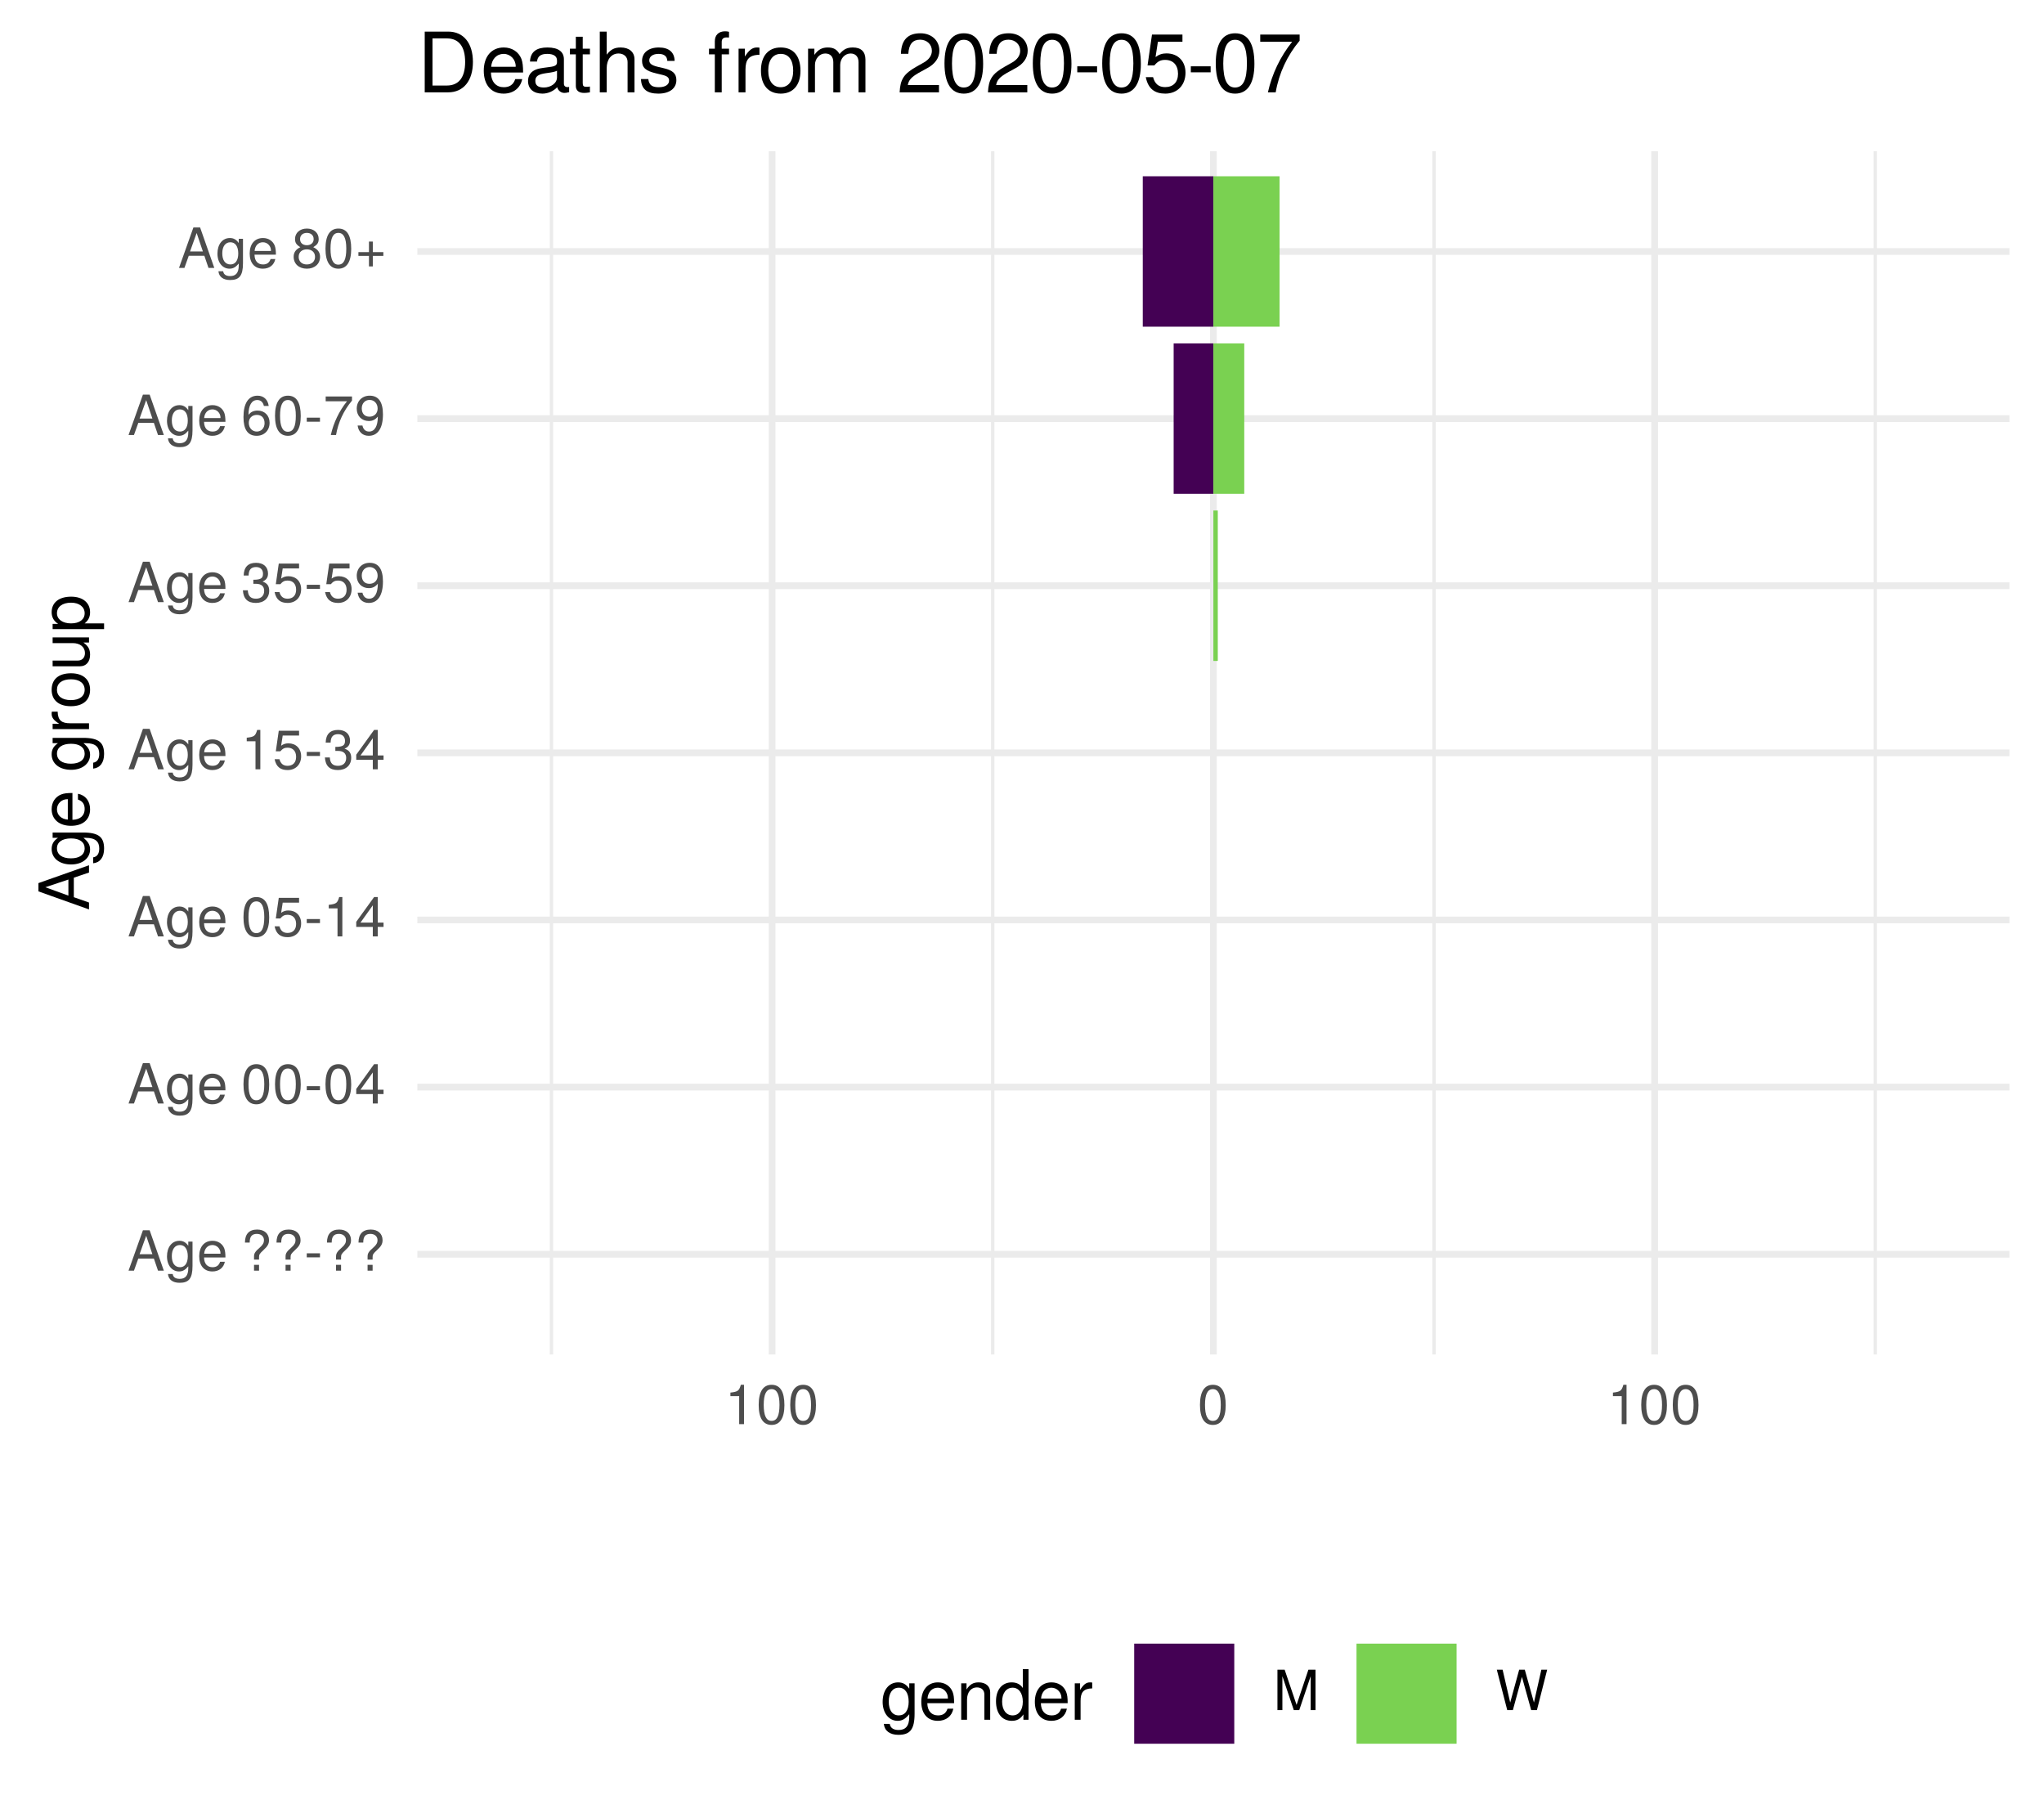
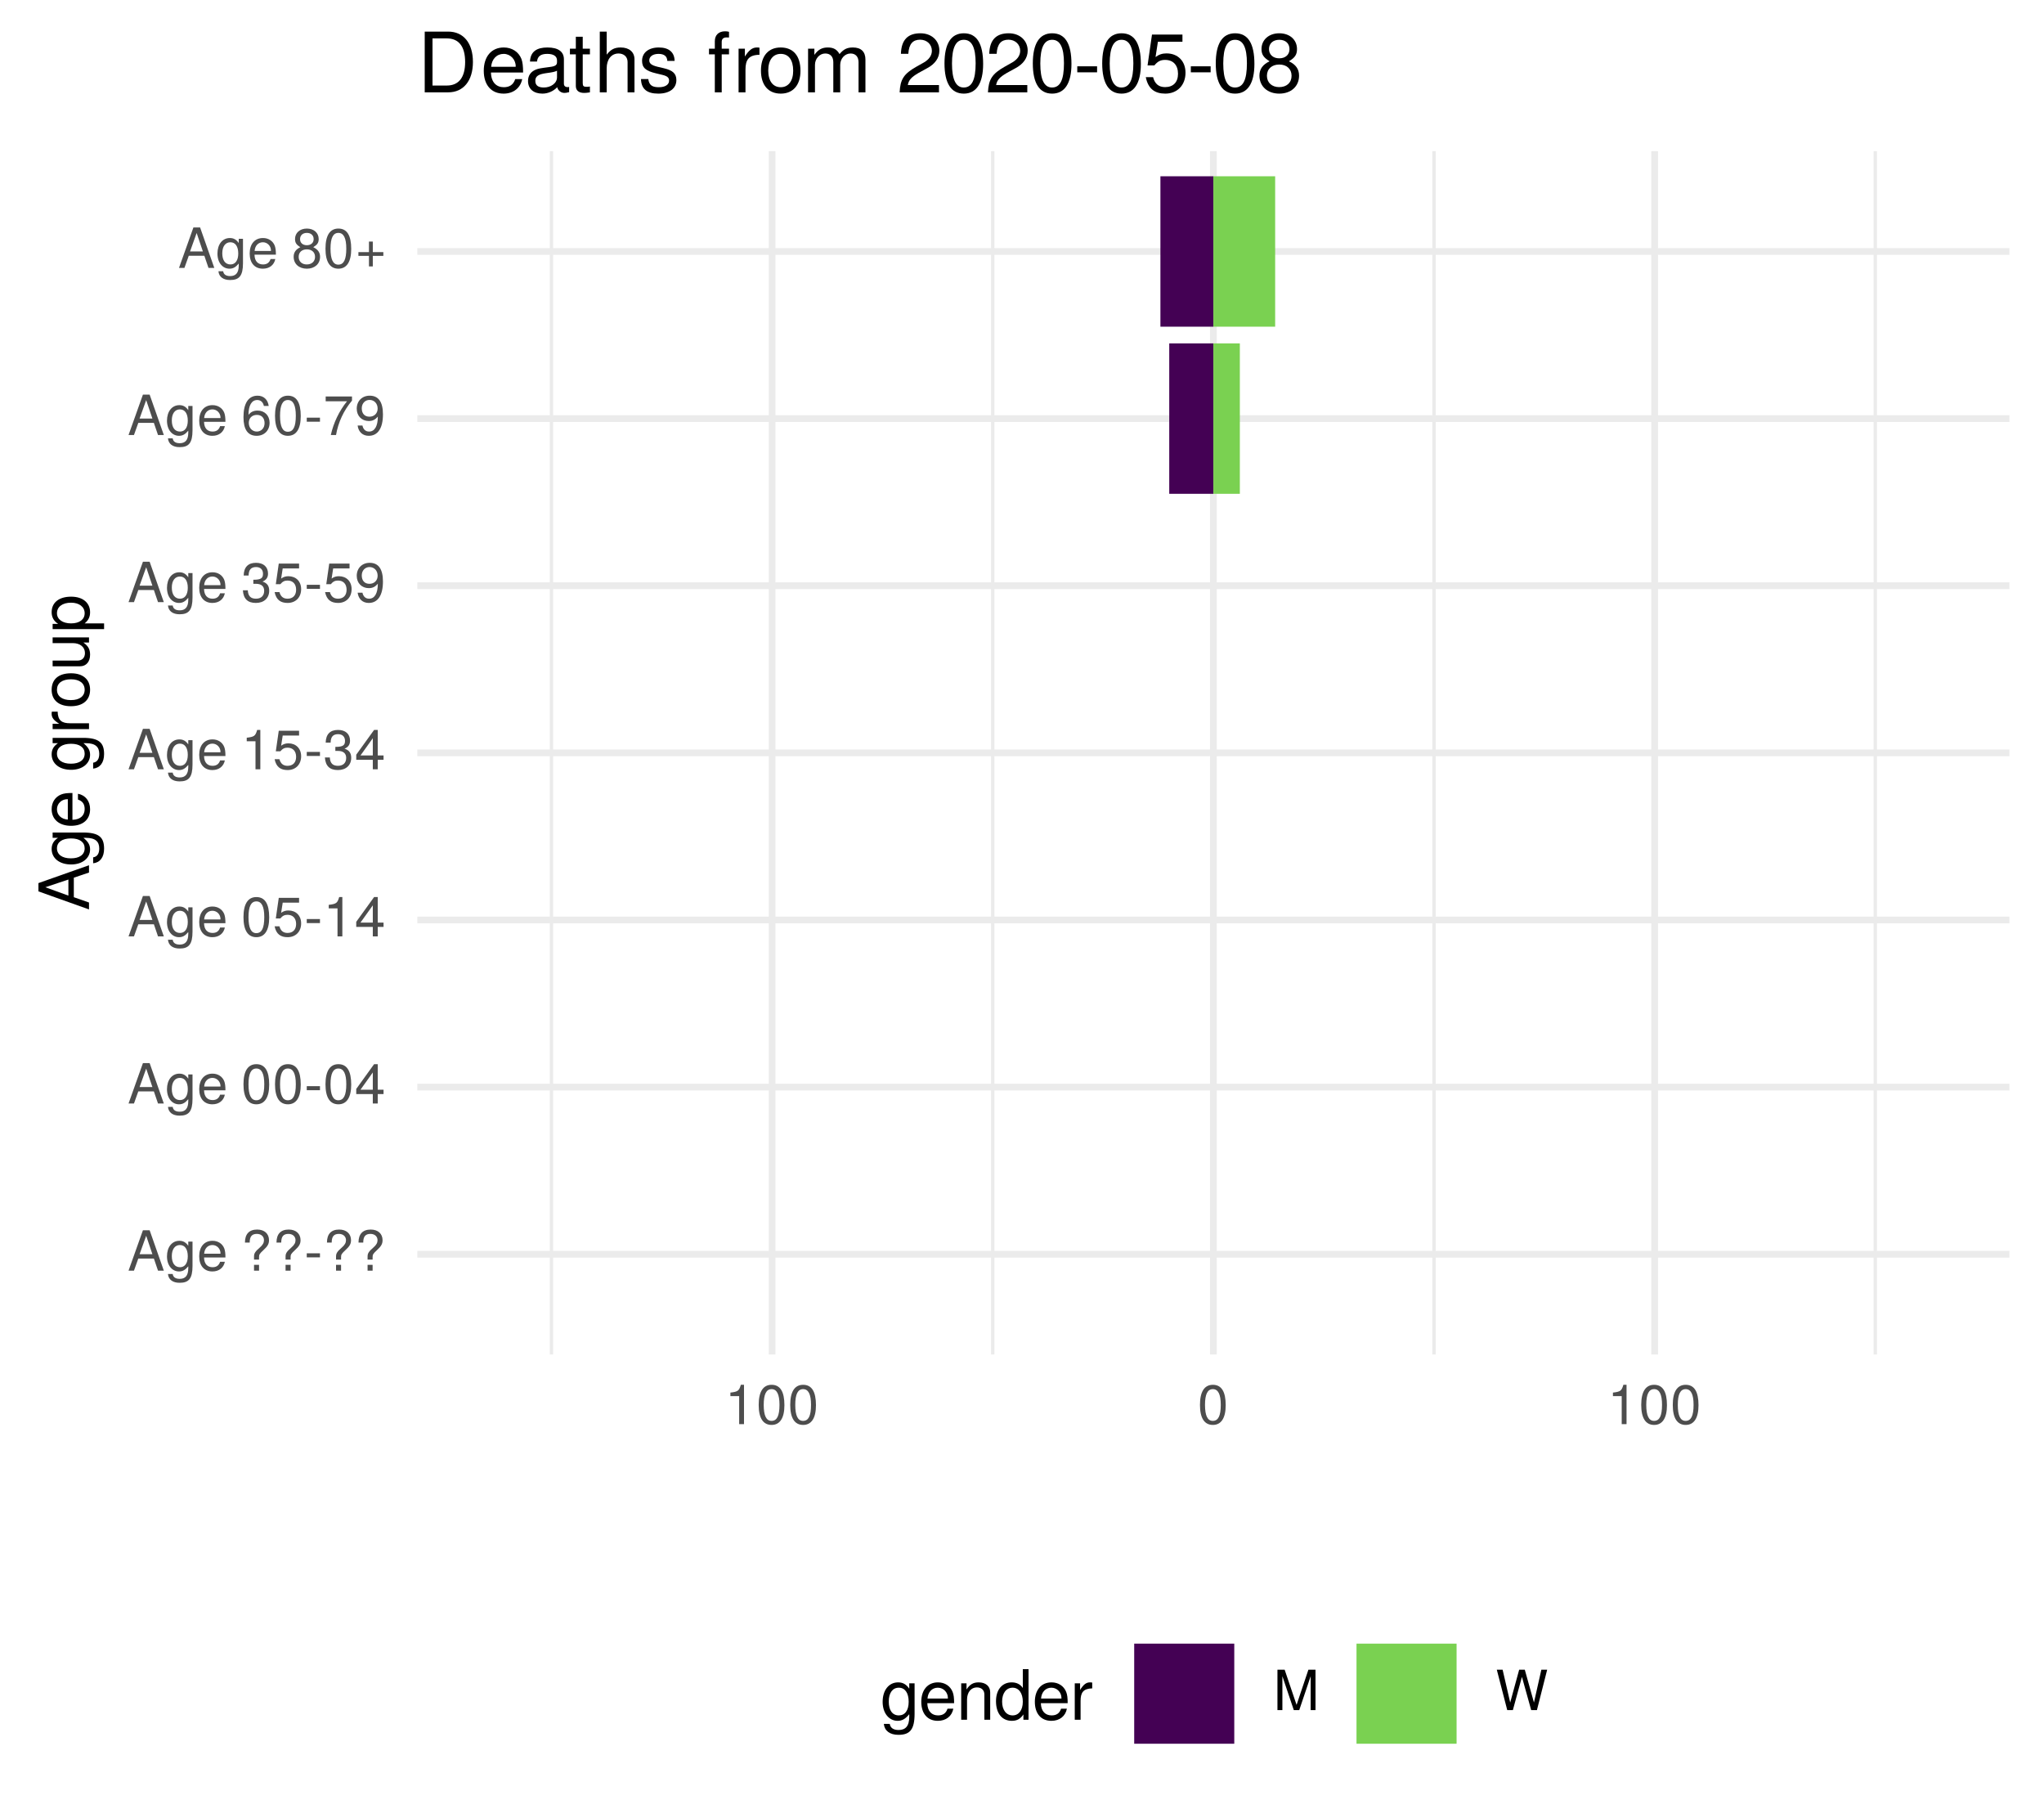
<svg xmlns="http://www.w3.org/2000/svg" xmlns:xlink="http://www.w3.org/1999/xlink" width="324pt" height="288pt" viewBox="0 0 324 288" version="1.1">
  <defs>
    <g>
      <symbol overflow="visible" id="glyph0-0">
        <path style="stroke:none;" d="" />
      </symbol>
      <symbol overflow="visible" id="glyph0-1">
        <path style="stroke:none;" d="M 5.75 0 L 3.5 -6.406 L 2.438 -6.406 L 0.156 0 L 1.016 0 L 1.703 -1.922 L 4.172 -1.922 L 4.828 0 Z M 3.938 -2.609 L 1.906 -2.609 L 2.953 -5.531 Z M 3.938 -2.609 " />
      </symbol>
      <symbol overflow="visible" id="glyph0-2">
        <path style="stroke:none;" d="M 4.297 -0.75 L 4.297 -4.609 L 3.625 -4.609 L 3.625 -3.938 C 3.25 -4.484 2.812 -4.734 2.219 -4.734 C 1.047 -4.734 0.25 -3.75 0.25 -2.266 C 0.25 -0.812 1.078 0.125 2.156 0.125 C 2.734 0.125 3.141 -0.109 3.625 -0.688 L 3.625 -0.391 C 3.625 0.828 3.125 1.297 2.266 1.297 C 1.688 1.297 1.234 1.094 1.156 0.531 L 0.406 0.531 C 0.484 1.406 1.156 1.922 2.25 1.922 C 3.688 1.922 4.297 1.281 4.297 -0.75 Z M 3.547 -2.281 C 3.547 -1.172 3.078 -0.547 2.312 -0.547 C 1.5 -0.547 1.016 -1.188 1.016 -2.312 C 1.016 -3.406 1.516 -4.062 2.297 -4.062 C 3.094 -4.062 3.547 -3.391 3.547 -2.281 Z M 3.547 -2.281 " />
      </symbol>
      <symbol overflow="visible" id="glyph0-3">
        <path style="stroke:none;" d="M 4.516 -2.094 C 4.516 -2.766 4.453 -3.188 4.328 -3.531 C 4.031 -4.281 3.328 -4.734 2.469 -4.734 C 1.172 -4.734 0.359 -3.797 0.359 -2.281 C 0.359 -0.766 1.156 0.125 2.453 0.125 C 3.5 0.125 4.234 -0.469 4.422 -1.406 L 3.672 -1.406 C 3.469 -0.797 3.062 -0.547 2.469 -0.547 C 1.703 -0.547 1.141 -1.031 1.125 -2.094 Z M 3.734 -2.75 C 3.734 -2.75 3.734 -2.703 3.719 -2.688 L 1.141 -2.688 C 1.203 -3.516 1.719 -4.062 2.453 -4.062 C 3.172 -4.062 3.734 -3.469 3.734 -2.75 Z M 3.734 -2.75 " />
      </symbol>
      <symbol overflow="visible" id="glyph0-4">
        <path style="stroke:none;" d="" />
      </symbol>
      <symbol overflow="visible" id="glyph0-5">
        <path style="stroke:none;" d="M 4.422 -4.828 C 4.422 -5.859 3.688 -6.516 2.547 -6.516 C 1.281 -6.516 0.609 -5.812 0.609 -4.453 L 1.359 -4.453 C 1.359 -5.422 1.719 -5.828 2.5 -5.828 C 3.172 -5.828 3.625 -5.422 3.625 -4.828 C 3.625 -4.422 3.438 -4.078 2.969 -3.672 C 2.453 -3.203 2.453 -3.203 2.297 -3 C 2.109 -2.75 2.047 -2.547 2.047 -2.234 L 2.047 -1.75 L 2.844 -1.75 L 2.844 -2.156 C 2.844 -2.547 2.938 -2.703 3.531 -3.25 C 4.203 -3.859 4.422 -4.25 4.422 -4.828 Z M 2.844 0 L 2.844 -0.922 L 2.047 -0.922 L 2.047 0 Z M 2.844 0 " />
      </symbol>
      <symbol overflow="visible" id="glyph0-6">
        <path style="stroke:none;" d="M 2.5 -2.109 L 2.5 -2.75 L 0.406 -2.75 L 0.406 -2.109 Z M 2.5 -2.109 " />
      </symbol>
      <symbol overflow="visible" id="glyph0-7">
        <path style="stroke:none;" d="M 4.453 -3 C 4.453 -5.156 3.781 -6.234 2.422 -6.234 C 1.078 -6.234 0.375 -5.141 0.375 -3.047 C 0.375 -0.953 1.078 0.125 2.422 0.125 C 3.734 0.125 4.453 -0.953 4.453 -3 Z M 3.672 -3.062 C 3.672 -1.297 3.266 -0.516 2.406 -0.516 C 1.578 -0.516 1.172 -1.344 1.172 -3.047 C 1.172 -4.75 1.578 -5.547 2.422 -5.547 C 3.25 -5.547 3.672 -4.734 3.672 -3.062 Z M 3.672 -3.062 " />
      </symbol>
      <symbol overflow="visible" id="glyph0-8">
        <path style="stroke:none;" d="M 4.578 -1.5 L 4.578 -2.188 L 3.656 -2.188 L 3.656 -6.234 L 3.078 -6.234 L 0.25 -2.312 L 0.25 -1.5 L 2.875 -1.5 L 2.875 0 L 3.656 0 L 3.656 -1.5 Z M 2.875 -2.188 L 0.922 -2.188 L 2.875 -4.922 Z M 2.875 -2.188 " />
      </symbol>
      <symbol overflow="visible" id="glyph0-9">
        <path style="stroke:none;" d="M 4.516 -2.062 C 4.516 -3.297 3.688 -4.109 2.5 -4.109 C 2.062 -4.109 1.703 -4 1.344 -3.734 L 1.594 -5.344 L 4.188 -5.344 L 4.188 -6.109 L 0.969 -6.109 L 0.5 -2.844 L 1.219 -2.844 C 1.578 -3.266 1.875 -3.422 2.359 -3.422 C 3.188 -3.422 3.719 -2.891 3.719 -1.969 C 3.719 -1.062 3.203 -0.547 2.359 -0.547 C 1.688 -0.547 1.266 -0.891 1.078 -1.594 L 0.312 -1.594 C 0.562 -0.359 1.266 0.125 2.375 0.125 C 3.641 0.125 4.516 -0.75 4.516 -2.062 Z M 4.516 -2.062 " />
      </symbol>
      <symbol overflow="visible" id="glyph0-10">
        <path style="stroke:none;" d="M 3.047 0 L 3.047 -6.234 L 2.547 -6.234 C 2.266 -5.281 2.094 -5.141 0.891 -5 L 0.891 -4.438 L 2.281 -4.438 L 2.281 0 Z M 3.047 0 " />
      </symbol>
      <symbol overflow="visible" id="glyph0-11">
        <path style="stroke:none;" d="M 4.453 -1.812 C 4.453 -2.562 4.141 -3.016 3.391 -3.266 C 3.969 -3.5 4.266 -3.891 4.266 -4.516 C 4.266 -5.594 3.547 -6.234 2.359 -6.234 C 1.109 -6.234 0.438 -5.547 0.406 -4.219 L 1.188 -4.219 C 1.203 -5.141 1.578 -5.562 2.375 -5.562 C 3.062 -5.562 3.469 -5.156 3.469 -4.5 C 3.469 -3.828 3.188 -3.547 1.938 -3.547 L 1.938 -2.906 L 2.359 -2.906 C 3.219 -2.906 3.656 -2.5 3.656 -1.797 C 3.656 -1.016 3.172 -0.547 2.359 -0.547 C 1.516 -0.547 1.109 -0.969 1.062 -1.875 L 0.281 -1.875 C 0.375 -0.5 1.062 0.125 2.344 0.125 C 3.625 0.125 4.453 -0.641 4.453 -1.812 Z M 4.453 -1.812 " />
      </symbol>
      <symbol overflow="visible" id="glyph0-12">
        <path style="stroke:none;" d="M 4.484 -3.266 C 4.484 -5.219 3.797 -6.234 2.375 -6.234 C 1.188 -6.234 0.328 -5.391 0.328 -4.172 C 0.328 -3.016 1.125 -2.219 2.25 -2.219 C 2.844 -2.219 3.266 -2.438 3.672 -2.922 C 3.672 -1.406 3.172 -0.547 2.281 -0.547 C 1.734 -0.547 1.359 -0.891 1.234 -1.5 L 0.469 -1.5 C 0.609 -0.469 1.281 0.125 2.234 0.125 C 3.688 0.125 4.484 -1.109 4.484 -3.266 Z M 3.641 -4.188 C 3.641 -3.422 3.094 -2.906 2.344 -2.906 C 1.594 -2.906 1.125 -3.391 1.125 -4.234 C 1.125 -5.016 1.656 -5.562 2.359 -5.562 C 3.094 -5.562 3.641 -5 3.641 -4.188 Z M 3.641 -4.188 " />
      </symbol>
      <symbol overflow="visible" id="glyph0-13">
        <path style="stroke:none;" d="M 4.516 -1.938 C 4.516 -3.094 3.719 -3.875 2.609 -3.875 C 1.984 -3.875 1.5 -3.641 1.172 -3.188 C 1.172 -4.703 1.672 -5.547 2.562 -5.547 C 3.109 -5.547 3.484 -5.203 3.609 -4.609 L 4.375 -4.609 C 4.234 -5.625 3.562 -6.234 2.609 -6.234 C 1.156 -6.234 0.375 -5.016 0.375 -2.844 C 0.375 -0.891 1.047 0.125 2.469 0.125 C 3.656 0.125 4.516 -0.719 4.516 -1.938 Z M 3.719 -1.875 C 3.719 -1.094 3.188 -0.547 2.484 -0.547 C 1.766 -0.547 1.219 -1.125 1.219 -1.922 C 1.219 -2.688 1.734 -3.188 2.5 -3.188 C 3.25 -3.188 3.719 -2.703 3.719 -1.875 Z M 3.719 -1.875 " />
      </symbol>
      <symbol overflow="visible" id="glyph0-14">
        <path style="stroke:none;" d="M 4.578 -5.453 L 4.578 -6.109 L 0.406 -6.109 L 0.406 -5.344 L 3.781 -5.344 C 2.531 -3.781 1.656 -1.953 1.219 0 L 2.047 0 C 2.391 -2.016 3.266 -3.891 4.578 -5.453 Z M 4.578 -5.453 " />
      </symbol>
      <symbol overflow="visible" id="glyph0-15">
        <path style="stroke:none;" d="M 4.516 -1.766 C 4.516 -2.453 4.156 -2.938 3.438 -3.281 C 4.078 -3.672 4.297 -3.984 4.297 -4.578 C 4.297 -5.547 3.531 -6.234 2.422 -6.234 C 1.312 -6.234 0.547 -5.547 0.547 -4.578 C 0.547 -4 0.75 -3.672 1.391 -3.281 C 0.672 -2.938 0.328 -2.453 0.328 -1.766 C 0.328 -0.625 1.188 0.125 2.422 0.125 C 3.656 0.125 4.516 -0.625 4.516 -1.766 Z M 3.5 -4.562 C 3.5 -3.969 3.062 -3.594 2.422 -3.594 C 1.766 -3.594 1.344 -3.969 1.344 -4.562 C 1.344 -5.156 1.766 -5.547 2.422 -5.547 C 3.078 -5.547 3.5 -5.156 3.5 -4.562 Z M 3.719 -1.75 C 3.719 -1.016 3.188 -0.547 2.406 -0.547 C 1.641 -0.547 1.125 -1.016 1.125 -1.75 C 1.125 -2.484 1.641 -2.938 2.422 -2.938 C 3.188 -2.938 3.719 -2.484 3.719 -1.75 Z M 3.719 -1.75 " />
      </symbol>
      <symbol overflow="visible" id="glyph0-16">
        <path style="stroke:none;" d="M 4.547 -1.906 L 4.547 -2.5 L 2.875 -2.5 L 2.875 -4.172 L 2.266 -4.172 L 2.266 -2.5 L 0.594 -2.5 L 0.594 -1.906 L 2.266 -1.906 L 2.266 -0.234 L 2.875 -0.234 L 2.875 -1.906 Z M 4.547 -1.906 " />
      </symbol>
      <symbol overflow="visible" id="glyph0-17">
        <path style="stroke:none;" d="M 6.688 0 L 6.688 -6.406 L 5.562 -6.406 L 3.688 -0.828 L 1.797 -6.406 L 0.656 -6.406 L 0.656 0 L 1.438 0 L 1.438 -5.375 L 3.25 0 L 4.109 0 L 5.922 -5.375 L 5.922 0 Z M 6.688 0 " />
      </symbol>
      <symbol overflow="visible" id="glyph0-18">
        <path style="stroke:none;" d="M 8.172 -6.406 L 7.25 -6.406 L 6.078 -1.203 L 4.625 -6.406 L 3.734 -6.406 L 2.312 -1.203 L 1.109 -6.406 L 0.188 -6.406 L 1.844 0 L 2.734 0 L 4.172 -5.266 L 5.641 0 L 6.547 0 Z M 8.172 -6.406 " />
      </symbol>
      <symbol overflow="visible" id="glyph1-0">
        <path style="stroke:none;" d="" />
      </symbol>
      <symbol overflow="visible" id="glyph1-1">
        <path style="stroke:none;" d="M 0 -7.188 L -8.016 -4.359 L -8.016 -3.047 L 0 -0.188 L 0 -1.281 L -2.406 -2.125 L -2.406 -5.219 L 0 -6.031 Z M -3.266 -4.922 L -3.266 -2.375 L -6.922 -3.703 Z M -3.266 -4.922 " />
      </symbol>
      <symbol overflow="visible" id="glyph1-2">
        <path style="stroke:none;" d="M -0.953 -5.375 L -5.766 -5.375 L -5.766 -4.531 L -4.922 -4.531 C -5.609 -4.062 -5.922 -3.516 -5.922 -2.766 C -5.922 -1.312 -4.703 -0.312 -2.828 -0.312 C -1.016 -0.312 0.172 -1.344 0.172 -2.688 C 0.172 -3.422 -0.141 -3.922 -0.875 -4.531 L -0.484 -4.531 C 1.047 -4.531 1.625 -3.906 1.625 -2.844 C 1.625 -2.109 1.359 -1.547 0.656 -1.438 L 0.656 -0.5 C 1.75 -0.609 2.391 -1.453 2.391 -2.812 C 2.391 -4.609 1.594 -5.375 -0.953 -5.375 Z M -2.844 -4.438 C -1.469 -4.438 -0.688 -3.844 -0.688 -2.875 C -0.688 -1.875 -1.484 -1.281 -2.875 -1.281 C -4.266 -1.281 -5.078 -1.891 -5.078 -2.875 C -5.078 -3.859 -4.25 -4.438 -2.844 -4.438 Z M -2.844 -4.438 " />
      </symbol>
      <symbol overflow="visible" id="glyph1-3">
        <path style="stroke:none;" d="M -2.625 -5.641 C -3.453 -5.641 -3.984 -5.578 -4.406 -5.406 C -5.359 -5.031 -5.922 -4.156 -5.922 -3.078 C -5.922 -1.469 -4.734 -0.438 -2.844 -0.438 C -0.953 -0.438 0.172 -1.438 0.172 -3.062 C 0.172 -4.375 -0.578 -5.297 -1.75 -5.516 L -1.75 -4.594 C -0.984 -4.344 -0.688 -3.828 -0.688 -3.094 C -0.688 -2.141 -1.297 -1.422 -2.625 -1.391 Z M -3.438 -4.656 C -3.438 -4.656 -3.391 -4.656 -3.359 -4.656 L -3.359 -1.422 C -4.391 -1.5 -5.078 -2.141 -5.078 -3.062 C -5.078 -3.969 -4.328 -4.656 -3.438 -4.656 Z M -3.438 -4.656 " />
      </symbol>
      <symbol overflow="visible" id="glyph1-4">
        <path style="stroke:none;" d="" />
      </symbol>
      <symbol overflow="visible" id="glyph1-5">
        <path style="stroke:none;" d="M -4.969 -3.531 L -5.891 -3.531 C -5.922 -3.375 -5.922 -3.297 -5.922 -3.172 C -5.922 -2.578 -5.578 -2.141 -4.719 -1.609 L -5.766 -1.609 L -5.766 -0.766 L 0 -0.766 L 0 -1.688 L -2.984 -1.688 C -4.297 -1.688 -4.938 -2.109 -4.969 -3.531 Z M -4.969 -3.531 " />
      </symbol>
      <symbol overflow="visible" id="glyph1-6">
        <path style="stroke:none;" d="M -2.844 -5.609 C -4.828 -5.609 -5.922 -4.656 -5.922 -2.984 C -5.922 -1.375 -4.812 -0.391 -2.875 -0.391 C -0.953 -0.391 0.172 -1.359 0.172 -3 C 0.172 -4.625 -0.953 -5.609 -2.844 -5.609 Z M -2.844 -4.656 C -1.5 -4.656 -0.688 -4.016 -0.688 -3 C -0.688 -1.984 -1.484 -1.359 -2.875 -1.359 C -4.266 -1.359 -5.078 -1.984 -5.078 -3 C -5.078 -4.031 -4.281 -4.656 -2.844 -4.656 Z M -2.844 -4.656 " />
      </symbol>
      <symbol overflow="visible" id="glyph1-7">
        <path style="stroke:none;" d="M 0 -5.297 L -5.766 -5.297 L -5.766 -4.391 L -2.578 -4.391 C -1.406 -4.391 -0.641 -3.766 -0.641 -2.812 C -0.641 -2.094 -1.078 -1.625 -1.766 -1.625 L -5.766 -1.625 L -5.766 -0.719 L -1.406 -0.719 C -0.453 -0.719 0.172 -1.438 0.172 -2.547 C 0.172 -3.406 -0.125 -3.938 -0.891 -4.484 L 0 -4.484 Z M 0 -5.297 " />
      </symbol>
      <symbol overflow="visible" id="glyph1-8">
        <path style="stroke:none;" d="M -2.828 -5.75 C -4.766 -5.75 -5.922 -4.812 -5.922 -3.281 C -5.922 -2.5 -5.578 -1.875 -4.891 -1.438 L -5.766 -1.438 L -5.766 -0.609 L 2.391 -0.609 L 2.391 -1.516 L -0.688 -1.516 C -0.094 -2 0.172 -2.547 0.172 -3.281 C 0.172 -4.781 -0.984 -5.75 -2.828 -5.75 Z M -2.844 -4.797 C -1.547 -4.797 -0.688 -4.125 -0.688 -3.125 C -0.688 -2.156 -1.484 -1.516 -2.844 -1.516 C -4.188 -1.516 -5.078 -2.156 -5.078 -3.125 C -5.078 -4.141 -4.219 -4.797 -2.844 -4.797 Z M -2.844 -4.797 " />
      </symbol>
      <symbol overflow="visible" id="glyph2-0">
        <path style="stroke:none;" d="" />
      </symbol>
      <symbol overflow="visible" id="glyph2-1">
        <path style="stroke:none;" d="M 5.375 -0.953 L 5.375 -5.766 L 4.531 -5.766 L 4.531 -4.922 C 4.062 -5.609 3.516 -5.922 2.766 -5.922 C 1.312 -5.922 0.312 -4.703 0.312 -2.828 C 0.312 -1.016 1.344 0.172 2.688 0.172 C 3.422 0.172 3.922 -0.141 4.531 -0.875 L 4.531 -0.484 C 4.531 1.047 3.906 1.625 2.844 1.625 C 2.109 1.625 1.547 1.359 1.438 0.656 L 0.5 0.656 C 0.609 1.75 1.453 2.391 2.812 2.391 C 4.609 2.391 5.375 1.594 5.375 -0.953 Z M 4.438 -2.844 C 4.438 -1.469 3.844 -0.688 2.875 -0.688 C 1.875 -0.688 1.281 -1.484 1.281 -2.875 C 1.281 -4.266 1.891 -5.078 2.875 -5.078 C 3.859 -5.078 4.438 -4.25 4.438 -2.844 Z M 4.438 -2.844 " />
      </symbol>
      <symbol overflow="visible" id="glyph2-2">
        <path style="stroke:none;" d="M 5.641 -2.625 C 5.641 -3.453 5.578 -3.984 5.406 -4.406 C 5.031 -5.359 4.156 -5.922 3.078 -5.922 C 1.469 -5.922 0.438 -4.734 0.438 -2.844 C 0.438 -0.953 1.438 0.172 3.062 0.172 C 4.375 0.172 5.297 -0.578 5.516 -1.75 L 4.594 -1.75 C 4.344 -0.984 3.828 -0.688 3.094 -0.688 C 2.141 -0.688 1.422 -1.297 1.391 -2.625 Z M 4.656 -3.438 C 4.656 -3.438 4.656 -3.391 4.656 -3.359 L 1.422 -3.359 C 1.5 -4.391 2.141 -5.078 3.062 -5.078 C 3.969 -5.078 4.656 -4.328 4.656 -3.438 Z M 4.656 -3.438 " />
      </symbol>
      <symbol overflow="visible" id="glyph2-3">
        <path style="stroke:none;" d="M 5.359 0 L 5.359 -4.359 C 5.359 -5.312 4.641 -5.922 3.531 -5.922 C 2.672 -5.922 2.125 -5.594 1.609 -4.797 L 1.609 -5.766 L 0.766 -5.766 L 0.766 0 L 1.688 0 L 1.688 -3.172 C 1.688 -4.359 2.328 -5.125 3.25 -5.125 C 3.984 -5.125 4.438 -4.688 4.438 -4 L 4.438 0 Z M 5.359 0 " />
      </symbol>
      <symbol overflow="visible" id="glyph2-4">
        <path style="stroke:none;" d="M 5.438 0 L 5.438 -8.016 L 4.531 -8.016 L 4.531 -5.031 C 4.141 -5.625 3.531 -5.922 2.766 -5.922 C 1.266 -5.922 0.281 -4.781 0.281 -2.938 C 0.281 -0.984 1.25 0.172 2.797 0.172 C 3.594 0.172 4.141 -0.125 4.625 -0.844 L 4.625 0 Z M 4.531 -2.859 C 4.531 -1.531 3.891 -0.688 2.922 -0.688 C 1.906 -0.688 1.25 -1.547 1.25 -2.875 C 1.25 -4.219 1.906 -5.078 2.922 -5.078 C 3.906 -5.078 4.531 -4.188 4.531 -2.859 Z M 4.531 -2.859 " />
      </symbol>
      <symbol overflow="visible" id="glyph2-5">
        <path style="stroke:none;" d="M 3.531 -4.969 L 3.531 -5.891 C 3.375 -5.922 3.297 -5.922 3.172 -5.922 C 2.578 -5.922 2.141 -5.578 1.609 -4.719 L 1.609 -5.766 L 0.766 -5.766 L 0.766 0 L 1.688 0 L 1.688 -2.984 C 1.688 -4.297 2.109 -4.938 3.531 -4.969 Z M 3.531 -4.969 " />
      </symbol>
      <symbol overflow="visible" id="glyph3-0">
        <path style="stroke:none;" d="" />
      </symbol>
      <symbol overflow="visible" id="glyph3-1">
        <path style="stroke:none;" d="M 8.812 -4.812 C 8.812 -7.797 7.328 -9.625 4.891 -9.625 L 1.172 -9.625 L 1.172 0 L 4.891 0 C 7.312 0 8.812 -1.828 8.812 -4.812 Z M 7.578 -4.812 C 7.578 -2.375 6.578 -1.078 4.672 -1.078 L 2.406 -1.078 L 2.406 -8.547 L 4.672 -8.547 C 6.578 -8.547 7.578 -7.266 7.578 -4.812 Z M 7.578 -4.812 " />
      </symbol>
      <symbol overflow="visible" id="glyph3-2">
        <path style="stroke:none;" d="M 6.766 -3.141 C 6.766 -4.141 6.688 -4.781 6.5 -5.297 C 6.047 -6.438 4.984 -7.109 3.703 -7.109 C 1.766 -7.109 0.531 -5.688 0.531 -3.422 C 0.531 -1.156 1.734 0.203 3.672 0.203 C 5.25 0.203 6.344 -0.703 6.625 -2.094 L 5.516 -2.094 C 5.219 -1.188 4.594 -0.812 3.703 -0.812 C 2.562 -0.812 1.703 -1.562 1.672 -3.141 Z M 5.594 -4.125 C 5.594 -4.125 5.594 -4.062 5.578 -4.047 L 1.703 -4.047 C 1.797 -5.266 2.578 -6.094 3.688 -6.094 C 4.766 -6.094 5.594 -5.203 5.594 -4.125 Z M 5.594 -4.125 " />
      </symbol>
      <symbol overflow="visible" id="glyph3-3">
        <path style="stroke:none;" d="M 7.062 -0.031 L 7.062 -0.859 C 6.938 -0.828 6.891 -0.828 6.828 -0.828 C 6.438 -0.828 6.234 -1.031 6.234 -1.375 L 6.234 -5.234 C 6.234 -6.453 5.328 -7.109 3.625 -7.109 C 1.953 -7.109 0.922 -6.469 0.859 -4.875 L 1.969 -4.875 C 2.062 -5.719 2.562 -6.094 3.594 -6.094 C 4.578 -6.094 5.141 -5.734 5.141 -5.062 L 5.141 -4.781 C 5.141 -4.312 4.859 -4.125 3.984 -4.016 C 2.422 -3.812 2.188 -3.766 1.766 -3.594 C 0.969 -3.266 0.547 -2.641 0.547 -1.797 C 0.547 -0.547 1.422 0.203 2.828 0.203 C 3.703 0.203 4.562 -0.172 5.172 -0.812 C 5.297 -0.297 5.766 0.094 6.312 0.094 C 6.531 0.094 6.703 0.062 7.062 -0.031 Z M 5.141 -2.391 C 5.141 -1.406 4.125 -0.766 3.062 -0.766 C 2.203 -0.766 1.703 -1.062 1.703 -1.828 C 1.703 -2.547 2.188 -2.859 3.359 -3.031 C 4.531 -3.188 4.766 -3.25 5.141 -3.422 Z M 5.141 -2.391 " />
      </symbol>
      <symbol overflow="visible" id="glyph3-4">
        <path style="stroke:none;" d="M 3.359 0 L 3.359 -0.922 C 3.203 -0.891 3.031 -0.875 2.828 -0.875 C 2.344 -0.875 2.219 -1 2.219 -1.484 L 2.219 -6.016 L 3.359 -6.016 L 3.359 -6.922 L 2.219 -6.922 L 2.219 -8.812 L 1.125 -8.812 L 1.125 -6.922 L 0.188 -6.922 L 0.188 -6.016 L 1.125 -6.016 L 1.125 -1 C 1.125 -0.297 1.594 0.094 2.453 0.094 C 2.719 0.094 2.984 0.062 3.359 0 Z M 3.359 0 " />
      </symbol>
      <symbol overflow="visible" id="glyph3-5">
        <path style="stroke:none;" d="M 6.422 0 L 6.422 -5.234 C 6.422 -6.391 5.578 -7.109 4.234 -7.109 C 3.266 -7.109 2.672 -6.812 2.016 -5.969 L 2.016 -9.625 L 0.922 -9.625 L 0.922 0 L 2.016 0 L 2.016 -3.812 C 2.016 -5.234 2.766 -6.156 3.891 -6.156 C 4.672 -6.156 5.328 -5.703 5.328 -4.797 L 5.328 0 Z M 6.422 0 " />
      </symbol>
      <symbol overflow="visible" id="glyph3-6">
        <path style="stroke:none;" d="M 6.062 -1.938 C 6.062 -2.969 5.484 -3.484 4.109 -3.812 L 3.047 -4.062 C 2.156 -4.281 1.766 -4.562 1.766 -5.062 C 1.766 -5.688 2.344 -6.094 3.234 -6.094 C 4.125 -6.094 4.594 -5.719 4.625 -4.984 L 5.781 -4.984 C 5.766 -6.344 4.875 -7.109 3.281 -7.109 C 1.656 -7.109 0.625 -6.281 0.625 -5 C 0.625 -3.922 1.172 -3.406 2.812 -3.016 L 3.844 -2.766 C 4.609 -2.578 4.906 -2.344 4.906 -1.844 C 4.906 -1.203 4.266 -0.812 3.297 -0.812 C 2.312 -0.812 1.75 -1.062 1.609 -2.109 L 0.453 -2.109 C 0.5 -0.516 1.406 0.203 3.203 0.203 C 4.953 0.203 6.062 -0.609 6.062 -1.938 Z M 6.062 -1.938 " />
      </symbol>
      <symbol overflow="visible" id="glyph3-7">
        <path style="stroke:none;" d="" />
      </symbol>
      <symbol overflow="visible" id="glyph3-8">
        <path style="stroke:none;" d="M 3.406 -6.016 L 3.406 -6.922 L 2.25 -6.922 L 2.25 -8 C 2.25 -8.469 2.516 -8.703 3.031 -8.703 C 3.109 -8.703 3.156 -8.703 3.406 -8.688 L 3.406 -9.594 C 3.156 -9.656 3.016 -9.672 2.781 -9.672 C 1.766 -9.672 1.156 -9.078 1.156 -8.094 L 1.156 -6.922 L 0.234 -6.922 L 0.234 -6.016 L 1.156 -6.016 L 1.156 0 L 2.25 0 L 2.25 -6.016 Z M 3.406 -6.016 " />
      </symbol>
      <symbol overflow="visible" id="glyph3-9">
        <path style="stroke:none;" d="M 4.234 -5.953 L 4.234 -7.078 C 4.047 -7.109 3.969 -7.109 3.812 -7.109 C 3.109 -7.109 2.562 -6.688 1.922 -5.672 L 1.922 -6.922 L 0.922 -6.922 L 0.922 0 L 2.016 0 L 2.016 -3.594 C 2.016 -5.156 2.531 -5.922 4.234 -5.953 Z M 4.234 -5.953 " />
      </symbol>
      <symbol overflow="visible" id="glyph3-10">
        <path style="stroke:none;" d="M 6.734 -3.406 C 6.734 -5.797 5.578 -7.109 3.594 -7.109 C 1.656 -7.109 0.469 -5.781 0.469 -3.453 C 0.469 -1.141 1.641 0.203 3.609 0.203 C 5.547 0.203 6.734 -1.141 6.734 -3.406 Z M 5.578 -3.422 C 5.578 -1.797 4.812 -0.812 3.609 -0.812 C 2.375 -0.812 1.625 -1.781 1.625 -3.453 C 1.625 -5.125 2.375 -6.094 3.609 -6.094 C 4.844 -6.094 5.578 -5.141 5.578 -3.422 Z M 5.578 -3.422 " />
      </symbol>
      <symbol overflow="visible" id="glyph3-11">
        <path style="stroke:none;" d="M 10.031 0 L 10.031 -5.188 C 10.031 -6.438 9.344 -7.109 8.047 -7.109 C 7.125 -7.109 6.578 -6.844 5.922 -6.062 C 5.516 -6.797 4.969 -7.109 4.062 -7.109 C 3.141 -7.109 2.531 -6.766 1.938 -5.938 L 1.938 -6.922 L 0.938 -6.922 L 0.938 0 L 2.031 0 L 2.031 -4.344 C 2.031 -5.344 2.766 -6.156 3.656 -6.156 C 4.469 -6.156 4.938 -5.656 4.938 -4.766 L 4.938 0 L 6.031 0 L 6.031 -4.344 C 6.031 -5.344 6.766 -6.156 7.672 -6.156 C 8.469 -6.156 8.938 -5.641 8.938 -4.766 L 8.938 0 Z M 10.031 0 " />
      </symbol>
      <symbol overflow="visible" id="glyph3-12">
        <path style="stroke:none;" d="M 6.75 -6.609 C 6.75 -8.203 5.516 -9.359 3.75 -9.359 C 1.828 -9.359 0.719 -8.391 0.656 -6.109 L 1.828 -6.109 C 1.922 -7.688 2.562 -8.344 3.703 -8.344 C 4.766 -8.344 5.562 -7.594 5.562 -6.594 C 5.562 -5.844 5.125 -5.219 4.297 -4.734 L 3.078 -4.047 C 1.125 -2.938 0.547 -2.062 0.453 0 L 6.688 0 L 6.688 -1.156 L 1.75 -1.156 C 1.875 -1.922 2.297 -2.406 3.453 -3.078 L 4.766 -3.797 C 6.078 -4.484 6.75 -5.469 6.75 -6.609 Z M 6.75 -6.609 " />
      </symbol>
      <symbol overflow="visible" id="glyph3-13">
        <path style="stroke:none;" d="M 6.688 -4.5 C 6.688 -7.75 5.672 -9.359 3.625 -9.359 C 1.609 -9.359 0.562 -7.719 0.562 -4.578 C 0.562 -1.422 1.625 0.203 3.625 0.203 C 5.609 0.203 6.688 -1.422 6.688 -4.5 Z M 5.5 -4.609 C 5.5 -1.953 4.891 -0.766 3.609 -0.766 C 2.375 -0.766 1.75 -2 1.75 -4.562 C 1.75 -7.125 2.375 -8.328 3.625 -8.328 C 4.891 -8.328 5.5 -7.109 5.5 -4.609 Z M 5.5 -4.609 " />
      </symbol>
      <symbol overflow="visible" id="glyph3-14">
        <path style="stroke:none;" d="M 3.75 -3.172 L 3.75 -4.125 L 0.609 -4.125 L 0.609 -3.172 Z M 3.75 -3.172 " />
      </symbol>
      <symbol overflow="visible" id="glyph3-15">
        <path style="stroke:none;" d="M 6.766 -3.109 C 6.766 -4.953 5.547 -6.172 3.75 -6.172 C 3.094 -6.172 2.562 -6 2.016 -5.594 L 2.391 -8.016 L 6.281 -8.016 L 6.281 -9.156 L 1.453 -9.156 L 0.75 -4.266 L 1.828 -4.266 C 2.359 -4.906 2.812 -5.141 3.531 -5.141 C 4.797 -5.141 5.578 -4.328 5.578 -2.938 C 5.578 -1.594 4.812 -0.828 3.531 -0.828 C 2.516 -0.828 1.906 -1.344 1.625 -2.406 L 0.469 -2.406 C 0.844 -0.547 1.906 0.203 3.562 0.203 C 5.453 0.203 6.766 -1.125 6.766 -3.109 Z M 6.766 -3.109 " />
      </symbol>
      <symbol overflow="visible" id="glyph3-16">
-         <path style="stroke:none;" d="M 6.859 -8.188 L 6.859 -9.156 L 0.609 -9.156 L 0.609 -8.016 L 5.672 -8.016 C 3.797 -5.672 2.484 -2.938 1.828 0 L 3.062 0 C 3.578 -3.031 4.891 -5.844 6.859 -8.188 Z M 6.859 -8.188 " />
+         <path style="stroke:none;" d="M 6.766 -2.641 C 6.766 -3.688 6.25 -4.406 5.156 -4.922 C 6.125 -5.5 6.438 -5.984 6.438 -6.859 C 6.438 -8.328 5.297 -9.359 3.625 -9.359 C 1.984 -9.359 0.812 -8.328 0.812 -6.859 C 0.812 -6 1.141 -5.516 2.094 -4.922 C 1.016 -4.406 0.484 -3.688 0.484 -2.656 C 0.484 -0.938 1.781 0.203 3.625 0.203 C 5.484 0.203 6.766 -0.938 6.766 -2.641 Z M 5.25 -6.844 C 5.25 -5.969 4.609 -5.391 3.625 -5.391 C 2.656 -5.391 2 -5.969 2 -6.859 C 2 -7.75 2.656 -8.328 3.625 -8.328 C 4.625 -8.328 5.25 -7.75 5.25 -6.844 Z M 5.578 -2.625 C 5.578 -1.516 4.797 -0.828 3.609 -0.828 C 2.469 -0.828 1.672 -1.531 1.672 -2.625 C 1.672 -3.719 2.469 -4.406 3.625 -4.406 C 4.797 -4.406 5.578 -3.719 5.578 -2.625 Z M 5.578 -2.625 " />
      </symbol>
    </g>
    <clipPath id="clip1">
      <path d="M 87 23.957 L 88 23.957 L 88 214.648 L 87 214.648 Z M 87 23.957 " />
    </clipPath>
    <clipPath id="clip2">
      <path d="M 157 23.957 L 158 23.957 L 158 214.648 L 157 214.648 Z M 157 23.957 " />
    </clipPath>
    <clipPath id="clip3">
      <path d="M 227 23.957 L 228 23.957 L 228 214.648 L 227 214.648 Z M 227 23.957 " />
    </clipPath>
    <clipPath id="clip4">
      <path d="M 296 23.957 L 298 23.957 L 298 214.648 L 296 214.648 Z M 296 23.957 " />
    </clipPath>
    <clipPath id="clip5">
      <path d="M 66.152 198 L 318.523 198 L 318.523 200 L 66.152 200 Z M 66.152 198 " />
    </clipPath>
    <clipPath id="clip6">
      <path d="M 66.152 171 L 318.523 171 L 318.523 173 L 66.152 173 Z M 66.152 171 " />
    </clipPath>
    <clipPath id="clip7">
      <path d="M 66.152 145 L 318.523 145 L 318.523 147 L 66.152 147 Z M 66.152 145 " />
    </clipPath>
    <clipPath id="clip8">
      <path d="M 66.152 118 L 318.523 118 L 318.523 120 L 66.152 120 Z M 66.152 118 " />
    </clipPath>
    <clipPath id="clip9">
      <path d="M 66.152 92 L 318.523 92 L 318.523 94 L 66.152 94 Z M 66.152 92 " />
    </clipPath>
    <clipPath id="clip10">
      <path d="M 66.152 65 L 318.523 65 L 318.523 67 L 66.152 67 Z M 66.152 65 " />
    </clipPath>
    <clipPath id="clip11">
      <path d="M 66.152 39 L 318.523 39 L 318.523 41 L 66.152 41 Z M 66.152 39 " />
    </clipPath>
    <clipPath id="clip12">
      <path d="M 121 23.957 L 123 23.957 L 123 214.648 L 121 214.648 Z M 121 23.957 " />
    </clipPath>
    <clipPath id="clip13">
      <path d="M 191 23.957 L 193 23.957 L 193 214.648 L 191 214.648 Z M 191 23.957 " />
    </clipPath>
    <clipPath id="clip14">
      <path d="M 261 23.957 L 263 23.957 L 263 214.648 L 261 214.648 Z M 261 23.957 " />
    </clipPath>
  </defs>
-   <g id="surface3416">
+   <g id="surface3426">
    <rect x="0" y="0" width="324" height="288" style="fill:rgb(100%,100%,100%);fill-opacity:1;stroke:none;" />
    <g clip-path="url(#clip1)" clip-rule="nonzero">
      <path style="fill:none;stroke-width:0.533;stroke-linecap:butt;stroke-linejoin:round;stroke:rgb(92.157%,92.157%,92.157%);stroke-opacity:1;stroke-miterlimit:10;" d="M 87.414 214.652 L 87.414 23.957 " />
    </g>
    <g clip-path="url(#clip2)" clip-rule="nonzero">
      <path style="fill:none;stroke-width:0.533;stroke-linecap:butt;stroke-linejoin:round;stroke:rgb(92.157%,92.157%,92.157%);stroke-opacity:1;stroke-miterlimit:10;" d="M 157.363 214.652 L 157.363 23.957 " />
    </g>
    <g clip-path="url(#clip3)" clip-rule="nonzero">
      <path style="fill:none;stroke-width:0.533;stroke-linecap:butt;stroke-linejoin:round;stroke:rgb(92.157%,92.157%,92.157%);stroke-opacity:1;stroke-miterlimit:10;" d="M 227.309 214.652 L 227.309 23.957 " />
    </g>
    <g clip-path="url(#clip4)" clip-rule="nonzero">
      <path style="fill:none;stroke-width:0.533;stroke-linecap:butt;stroke-linejoin:round;stroke:rgb(92.157%,92.157%,92.157%);stroke-opacity:1;stroke-miterlimit:10;" d="M 297.258 214.652 L 297.258 23.957 " />
    </g>
    <g clip-path="url(#clip5)" clip-rule="nonzero">
      <path style="fill:none;stroke-width:1.067;stroke-linecap:butt;stroke-linejoin:round;stroke:rgb(92.157%,92.157%,92.157%);stroke-opacity:1;stroke-miterlimit:10;" d="M 66.152 198.762 L 318.52 198.762 " />
    </g>
    <g clip-path="url(#clip6)" clip-rule="nonzero">
      <path style="fill:none;stroke-width:1.067;stroke-linecap:butt;stroke-linejoin:round;stroke:rgb(92.157%,92.157%,92.157%);stroke-opacity:1;stroke-miterlimit:10;" d="M 66.152 172.273 L 318.52 172.273 " />
    </g>
    <g clip-path="url(#clip7)" clip-rule="nonzero">
      <path style="fill:none;stroke-width:1.067;stroke-linecap:butt;stroke-linejoin:round;stroke:rgb(92.157%,92.157%,92.157%);stroke-opacity:1;stroke-miterlimit:10;" d="M 66.152 145.789 L 318.52 145.789 " />
    </g>
    <g clip-path="url(#clip8)" clip-rule="nonzero">
      <path style="fill:none;stroke-width:1.067;stroke-linecap:butt;stroke-linejoin:round;stroke:rgb(92.157%,92.157%,92.157%);stroke-opacity:1;stroke-miterlimit:10;" d="M 66.152 119.305 L 318.52 119.305 " />
    </g>
    <g clip-path="url(#clip9)" clip-rule="nonzero">
      <path style="fill:none;stroke-width:1.067;stroke-linecap:butt;stroke-linejoin:round;stroke:rgb(92.157%,92.157%,92.157%);stroke-opacity:1;stroke-miterlimit:10;" d="M 66.152 92.82 L 318.52 92.82 " />
    </g>
    <g clip-path="url(#clip10)" clip-rule="nonzero">
      <path style="fill:none;stroke-width:1.067;stroke-linecap:butt;stroke-linejoin:round;stroke:rgb(92.157%,92.157%,92.157%);stroke-opacity:1;stroke-miterlimit:10;" d="M 66.152 66.336 L 318.52 66.336 " />
    </g>
    <g clip-path="url(#clip11)" clip-rule="nonzero">
      <path style="fill:none;stroke-width:1.067;stroke-linecap:butt;stroke-linejoin:round;stroke:rgb(92.157%,92.157%,92.157%);stroke-opacity:1;stroke-miterlimit:10;" d="M 66.152 39.852 L 318.52 39.852 " />
    </g>
    <g clip-path="url(#clip12)" clip-rule="nonzero">
      <path style="fill:none;stroke-width:1.067;stroke-linecap:butt;stroke-linejoin:round;stroke:rgb(92.157%,92.157%,92.157%);stroke-opacity:1;stroke-miterlimit:10;" d="M 122.387 214.652 L 122.387 23.957 " />
    </g>
    <g clip-path="url(#clip13)" clip-rule="nonzero">
      <path style="fill:none;stroke-width:1.067;stroke-linecap:butt;stroke-linejoin:round;stroke:rgb(92.157%,92.157%,92.157%);stroke-opacity:1;stroke-miterlimit:10;" d="M 192.336 214.652 L 192.336 23.957 " />
    </g>
    <g clip-path="url(#clip14)" clip-rule="nonzero">
      <path style="fill:none;stroke-width:1.067;stroke-linecap:butt;stroke-linejoin:round;stroke:rgb(92.157%,92.157%,92.157%);stroke-opacity:1;stroke-miterlimit:10;" d="M 262.281 214.652 L 262.281 23.957 " />
    </g>
-     <path style=" stroke:none;fill-rule:nonzero;fill:rgb(47.843%,81.961%,31.765%);fill-opacity:1;" d="M 192.336 104.738 L 193.035 104.738 L 193.035 80.902 L 192.336 80.902 Z M 192.336 104.738 " />
-     <path style=" stroke:none;fill-rule:nonzero;fill:rgb(26.667%,0.392%,32.941%);fill-opacity:1;" d="M 186.039 78.254 L 192.336 78.254 L 192.336 54.418 L 186.039 54.418 Z M 186.039 78.254 " />
-     <path style=" stroke:none;fill-rule:nonzero;fill:rgb(47.843%,81.961%,31.765%);fill-opacity:1;" d="M 192.336 78.254 L 197.23 78.254 L 197.23 54.418 L 192.336 54.418 Z M 192.336 78.254 " />
-     <path style=" stroke:none;fill-rule:nonzero;fill:rgb(26.667%,0.392%,32.941%);fill-opacity:1;" d="M 181.145 51.77 L 192.336 51.77 L 192.336 27.934 L 181.145 27.934 Z M 181.145 51.77 " />
-     <path style=" stroke:none;fill-rule:nonzero;fill:rgb(47.843%,81.961%,31.765%);fill-opacity:1;" d="M 192.336 51.77 L 202.828 51.77 L 202.828 27.934 L 192.336 27.934 Z M 192.336 51.77 " />
+     <path style=" stroke:none;fill-rule:nonzero;fill:rgb(26.667%,0.392%,32.941%);fill-opacity:1;" d="M 185.34 78.254 L 192.336 78.254 L 192.336 54.418 L 185.34 54.418 Z M 185.34 78.254 " />
+     <path style=" stroke:none;fill-rule:nonzero;fill:rgb(47.843%,81.961%,31.765%);fill-opacity:1;" d="M 192.336 78.254 L 196.531 78.254 L 196.531 54.418 L 192.336 54.418 Z M 192.336 78.254 " />
+     <path style=" stroke:none;fill-rule:nonzero;fill:rgb(26.667%,0.392%,32.941%);fill-opacity:1;" d="M 183.941 51.77 L 192.336 51.77 L 192.336 27.934 L 183.941 27.934 Z M 183.941 51.77 " />
+     <path style=" stroke:none;fill-rule:nonzero;fill:rgb(47.843%,81.961%,31.765%);fill-opacity:1;" d="M 192.336 51.77 L 202.129 51.77 L 202.129 27.934 L 192.336 27.934 Z M 192.336 51.77 " />
    <g style="fill:rgb(30.196%,30.196%,30.196%);fill-opacity:1;">
      <use xlink:href="#glyph0-1" x="20.219" y="201.364" />
      <use xlink:href="#glyph0-2" x="26.219" y="201.364" />
      <use xlink:href="#glyph0-3" x="31.219" y="201.364" />
      <use xlink:href="#glyph0-4" x="36.219" y="201.364" />
      <use xlink:href="#glyph0-5" x="38.219" y="201.364" />
      <use xlink:href="#glyph0-5" x="43.219" y="201.364" />
      <use xlink:href="#glyph0-6" x="48.219" y="201.364" />
      <use xlink:href="#glyph0-5" x="51.219" y="201.364" />
      <use xlink:href="#glyph0-5" x="56.219" y="201.364" />
    </g>
    <g style="fill:rgb(30.196%,30.196%,30.196%);fill-opacity:1;">
      <use xlink:href="#glyph0-1" x="20.219" y="174.876" />
      <use xlink:href="#glyph0-2" x="26.219" y="174.876" />
      <use xlink:href="#glyph0-3" x="31.219" y="174.876" />
      <use xlink:href="#glyph0-4" x="36.219" y="174.876" />
      <use xlink:href="#glyph0-7" x="38.219" y="174.876" />
      <use xlink:href="#glyph0-7" x="43.219" y="174.876" />
      <use xlink:href="#glyph0-6" x="48.219" y="174.876" />
      <use xlink:href="#glyph0-7" x="51.219" y="174.876" />
      <use xlink:href="#glyph0-8" x="56.219" y="174.876" />
    </g>
    <g style="fill:rgb(30.196%,30.196%,30.196%);fill-opacity:1;">
      <use xlink:href="#glyph0-1" x="20.219" y="148.392" />
      <use xlink:href="#glyph0-2" x="26.219" y="148.392" />
      <use xlink:href="#glyph0-3" x="31.219" y="148.392" />
      <use xlink:href="#glyph0-4" x="36.219" y="148.392" />
      <use xlink:href="#glyph0-7" x="38.219" y="148.392" />
      <use xlink:href="#glyph0-9" x="43.219" y="148.392" />
      <use xlink:href="#glyph0-6" x="48.219" y="148.392" />
      <use xlink:href="#glyph0-10" x="51.219" y="148.392" />
      <use xlink:href="#glyph0-8" x="56.219" y="148.392" />
    </g>
    <g style="fill:rgb(30.196%,30.196%,30.196%);fill-opacity:1;">
      <use xlink:href="#glyph0-1" x="20.219" y="121.907" />
      <use xlink:href="#glyph0-2" x="26.219" y="121.907" />
      <use xlink:href="#glyph0-3" x="31.219" y="121.907" />
      <use xlink:href="#glyph0-4" x="36.219" y="121.907" />
      <use xlink:href="#glyph0-10" x="38.219" y="121.907" />
      <use xlink:href="#glyph0-9" x="43.219" y="121.907" />
      <use xlink:href="#glyph0-6" x="48.219" y="121.907" />
      <use xlink:href="#glyph0-11" x="51.219" y="121.907" />
      <use xlink:href="#glyph0-8" x="56.219" y="121.907" />
    </g>
    <g style="fill:rgb(30.196%,30.196%,30.196%);fill-opacity:1;">
      <use xlink:href="#glyph0-1" x="20.219" y="95.423" />
      <use xlink:href="#glyph0-2" x="26.219" y="95.423" />
      <use xlink:href="#glyph0-3" x="31.219" y="95.423" />
      <use xlink:href="#glyph0-4" x="36.219" y="95.423" />
      <use xlink:href="#glyph0-11" x="38.219" y="95.423" />
      <use xlink:href="#glyph0-9" x="43.219" y="95.423" />
      <use xlink:href="#glyph0-6" x="48.219" y="95.423" />
      <use xlink:href="#glyph0-9" x="51.219" y="95.423" />
      <use xlink:href="#glyph0-12" x="56.219" y="95.423" />
    </g>
    <g style="fill:rgb(30.196%,30.196%,30.196%);fill-opacity:1;">
      <use xlink:href="#glyph0-1" x="20.219" y="68.938" />
      <use xlink:href="#glyph0-2" x="26.219" y="68.938" />
      <use xlink:href="#glyph0-3" x="31.219" y="68.938" />
      <use xlink:href="#glyph0-4" x="36.219" y="68.938" />
      <use xlink:href="#glyph0-13" x="38.219" y="68.938" />
      <use xlink:href="#glyph0-7" x="43.219" y="68.938" />
      <use xlink:href="#glyph0-6" x="48.219" y="68.938" />
      <use xlink:href="#glyph0-14" x="51.219" y="68.938" />
      <use xlink:href="#glyph0-12" x="56.219" y="68.938" />
    </g>
    <g style="fill:rgb(30.196%,30.196%,30.196%);fill-opacity:1;">
      <use xlink:href="#glyph0-1" x="28.219" y="42.454" />
      <use xlink:href="#glyph0-2" x="34.219" y="42.454" />
      <use xlink:href="#glyph0-3" x="39.219" y="42.454" />
      <use xlink:href="#glyph0-4" x="44.219" y="42.454" />
      <use xlink:href="#glyph0-15" x="46.219" y="42.454" />
      <use xlink:href="#glyph0-7" x="51.219" y="42.454" />
      <use xlink:href="#glyph0-16" x="56.219" y="42.454" />
    </g>
    <g style="fill:rgb(30.196%,30.196%,30.196%);fill-opacity:1;">
      <use xlink:href="#glyph0-10" x="114.887" y="225.685" />
      <use xlink:href="#glyph0-7" x="119.887" y="225.685" />
      <use xlink:href="#glyph0-7" x="124.887" y="225.685" />
    </g>
    <g style="fill:rgb(30.196%,30.196%,30.196%);fill-opacity:1;">
      <use xlink:href="#glyph0-7" x="189.836" y="225.685" />
    </g>
    <g style="fill:rgb(30.196%,30.196%,30.196%);fill-opacity:1;">
      <use xlink:href="#glyph0-10" x="254.781" y="225.685" />
      <use xlink:href="#glyph0-7" x="259.781" y="225.685" />
      <use xlink:href="#glyph0-7" x="264.781" y="225.685" />
    </g>
    <g style="fill:rgb(0%,0%,0%);fill-opacity:1;">
      <use xlink:href="#glyph1-1" x="14.108" y="144.305" />
      <use xlink:href="#glyph1-2" x="14.108" y="137.305" />
      <use xlink:href="#glyph1-3" x="14.108" y="131.305" />
      <use xlink:href="#glyph1-4" x="14.108" y="125.305" />
      <use xlink:href="#glyph1-2" x="14.108" y="122.305" />
      <use xlink:href="#glyph1-5" x="14.108" y="116.305" />
      <use xlink:href="#glyph1-6" x="14.108" y="112.305" />
      <use xlink:href="#glyph1-7" x="14.108" y="106.305" />
      <use xlink:href="#glyph1-8" x="14.108" y="100.305" />
    </g>
    <g style="fill:rgb(0%,0%,0%);fill-opacity:1;">
      <use xlink:href="#glyph2-1" x="139.598" y="272.53" />
      <use xlink:href="#glyph2-2" x="145.598" y="272.53" />
      <use xlink:href="#glyph2-3" x="151.598" y="272.53" />
      <use xlink:href="#glyph2-4" x="157.598" y="272.53" />
      <use xlink:href="#glyph2-2" x="163.598" y="272.53" />
      <use xlink:href="#glyph2-5" x="169.598" y="272.53" />
    </g>
    <path style=" stroke:none;fill-rule:nonzero;fill:rgb(26.667%,0.392%,32.941%);fill-opacity:1;" d="M 179.785 276.332 L 195.648 276.332 L 195.648 260.469 L 179.785 260.469 Z M 179.785 276.332 " />
    <path style=" stroke:none;fill-rule:nonzero;fill:rgb(47.843%,81.961%,31.765%);fill-opacity:1;" d="M 215.023 276.332 L 230.887 276.332 L 230.887 260.469 L 215.023 260.469 Z M 215.023 276.332 " />
    <g style="fill:rgb(0%,0%,0%);fill-opacity:1;">
      <use xlink:href="#glyph0-17" x="201.836" y="271.005" />
    </g>
    <g style="fill:rgb(0%,0%,0%);fill-opacity:1;">
      <use xlink:href="#glyph0-18" x="237.074" y="271.005" />
    </g>
    <g style="fill:rgb(0%,0%,0%);fill-opacity:1;">
      <use xlink:href="#glyph3-1" x="66.152" y="14.633" />
      <use xlink:href="#glyph3-2" x="76.152" y="14.633" />
      <use xlink:href="#glyph3-3" x="83.152" y="14.633" />
      <use xlink:href="#glyph3-4" x="90.152" y="14.633" />
      <use xlink:href="#glyph3-5" x="94.152" y="14.633" />
      <use xlink:href="#glyph3-6" x="101.152" y="14.633" />
      <use xlink:href="#glyph3-7" x="108.152" y="14.633" />
      <use xlink:href="#glyph3-8" x="112.152" y="14.633" />
      <use xlink:href="#glyph3-9" x="116.152" y="14.633" />
      <use xlink:href="#glyph3-10" x="120.152" y="14.633" />
      <use xlink:href="#glyph3-11" x="127.152" y="14.633" />
      <use xlink:href="#glyph3-7" x="138.152" y="14.633" />
      <use xlink:href="#glyph3-12" x="142.152" y="14.633" />
      <use xlink:href="#glyph3-13" x="149.152" y="14.633" />
      <use xlink:href="#glyph3-12" x="156.152" y="14.633" />
      <use xlink:href="#glyph3-13" x="163.152" y="14.633" />
      <use xlink:href="#glyph3-14" x="170.152" y="14.633" />
      <use xlink:href="#glyph3-13" x="174.152" y="14.633" />
      <use xlink:href="#glyph3-15" x="181.152" y="14.633" />
      <use xlink:href="#glyph3-14" x="188.152" y="14.633" />
      <use xlink:href="#glyph3-13" x="192.152" y="14.633" />
      <use xlink:href="#glyph3-16" x="199.152" y="14.633" />
    </g>
  </g>
</svg>
